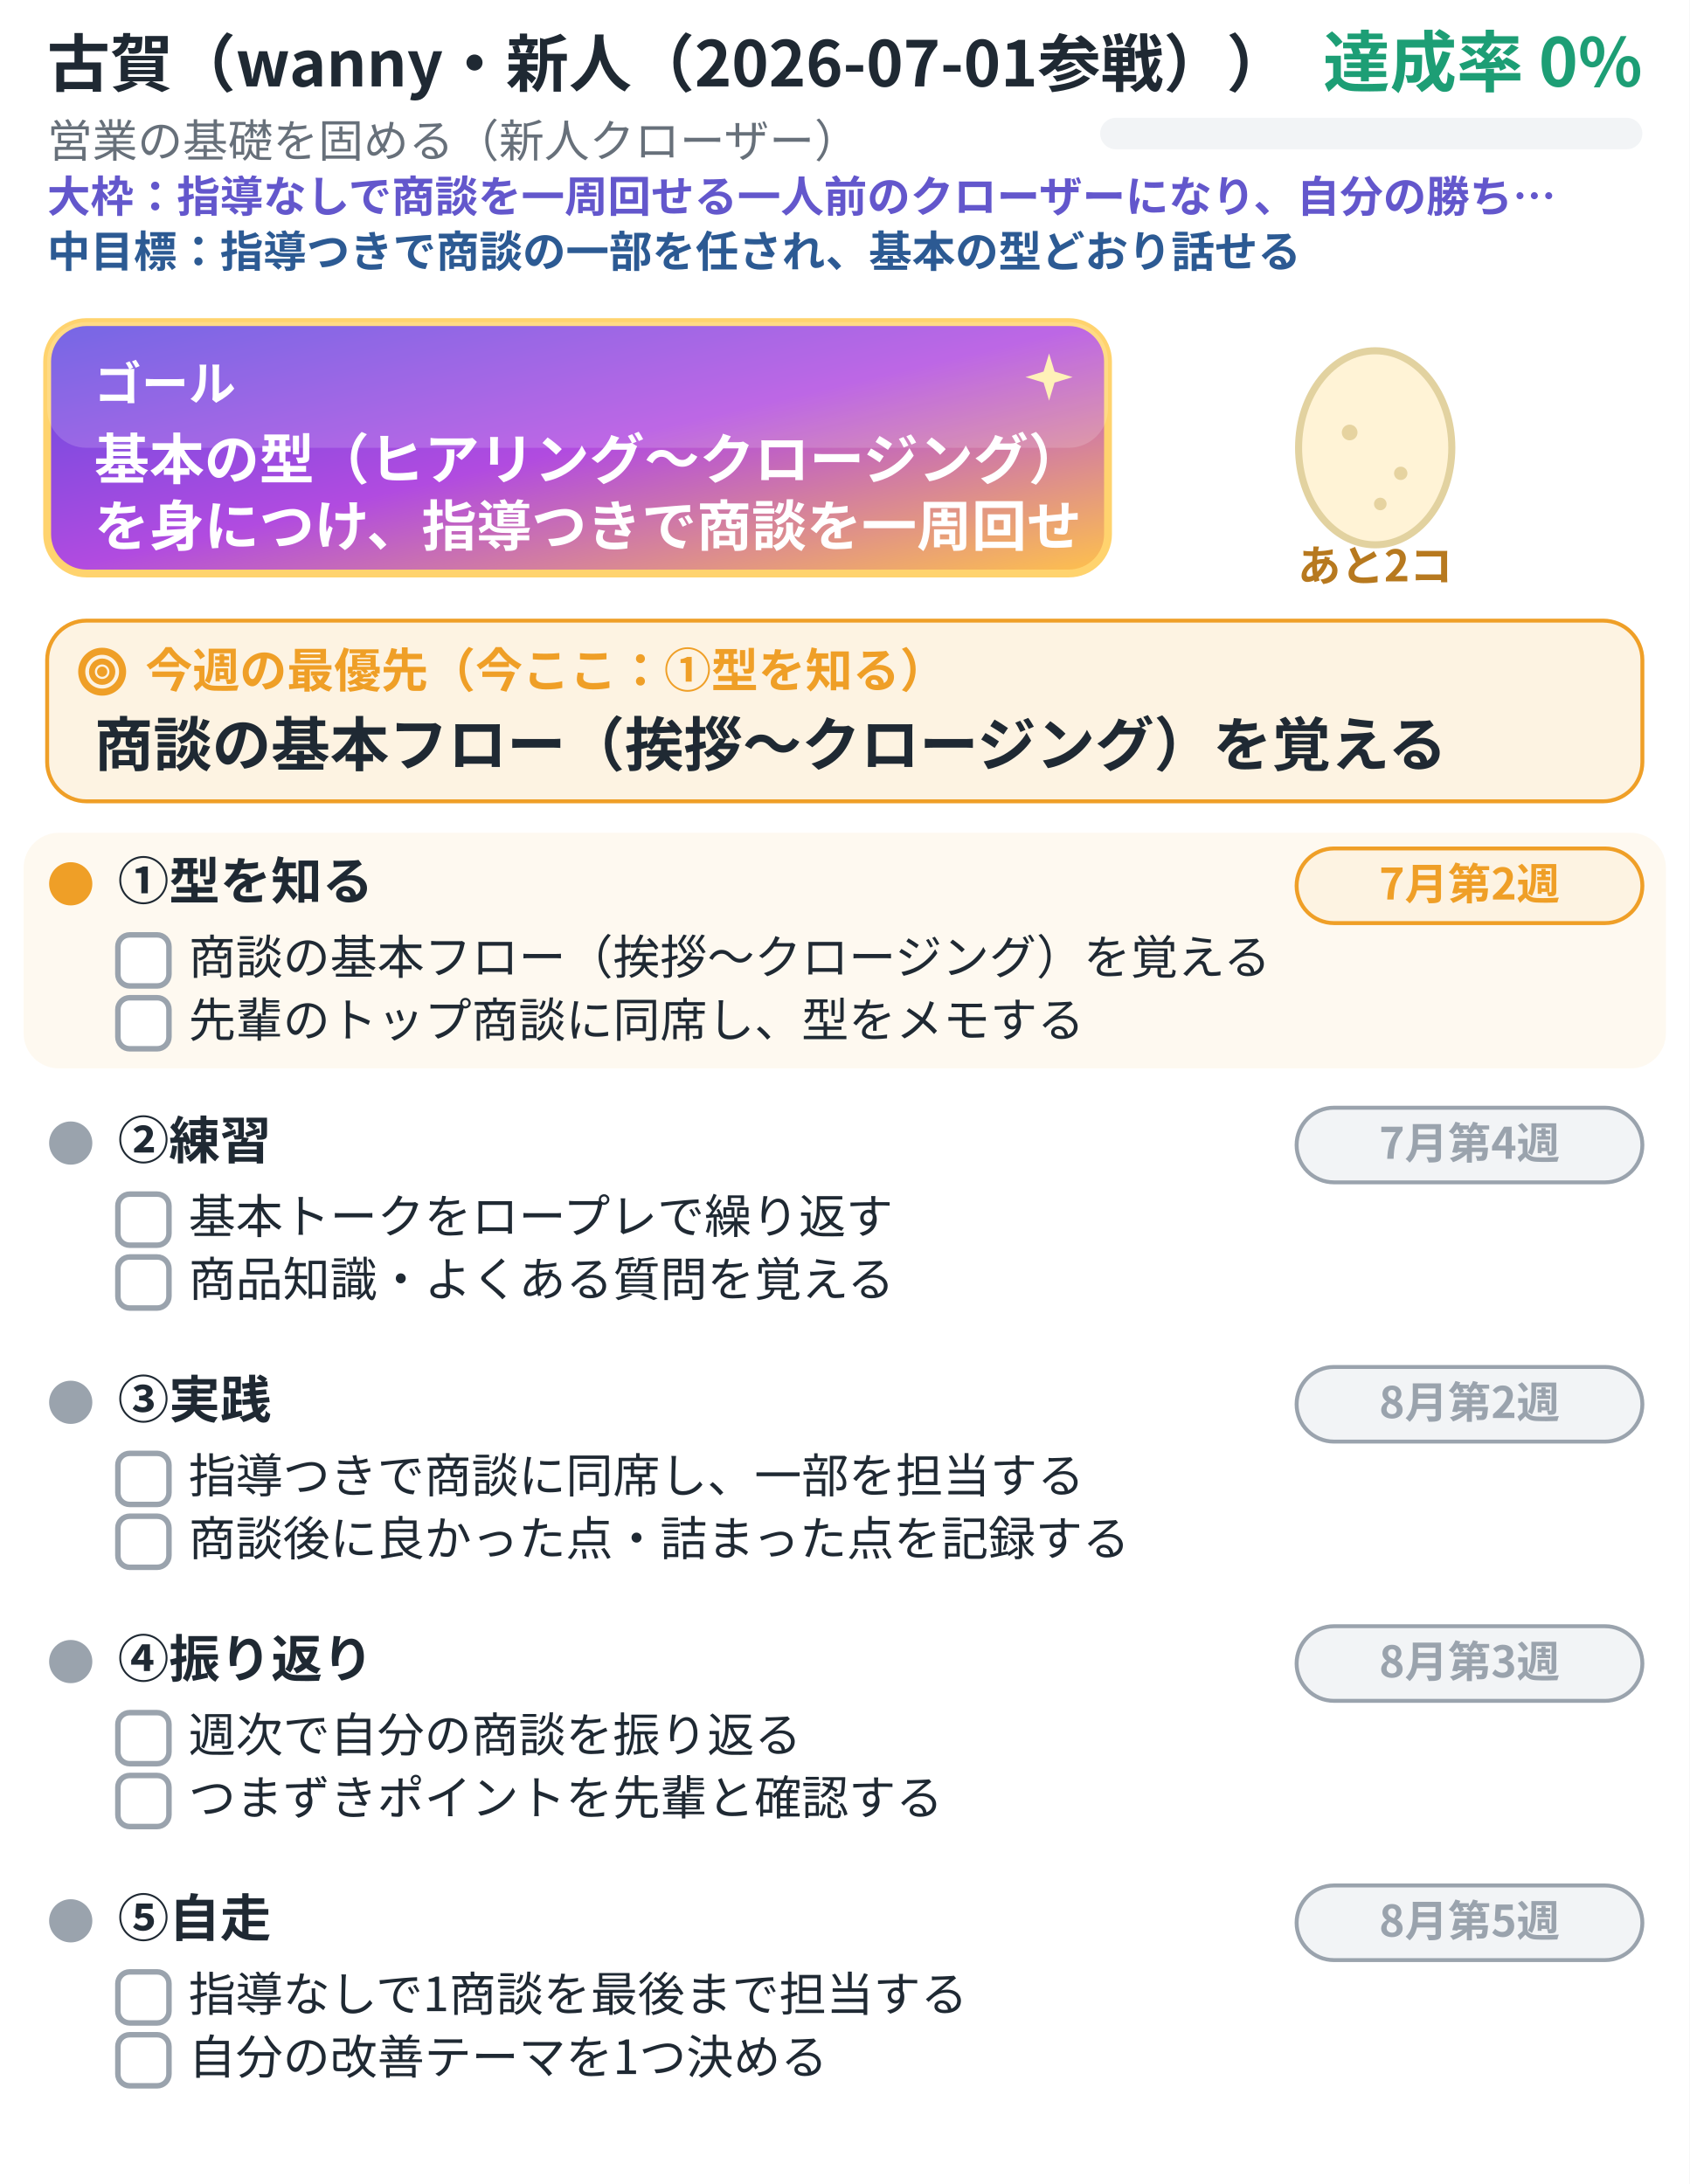
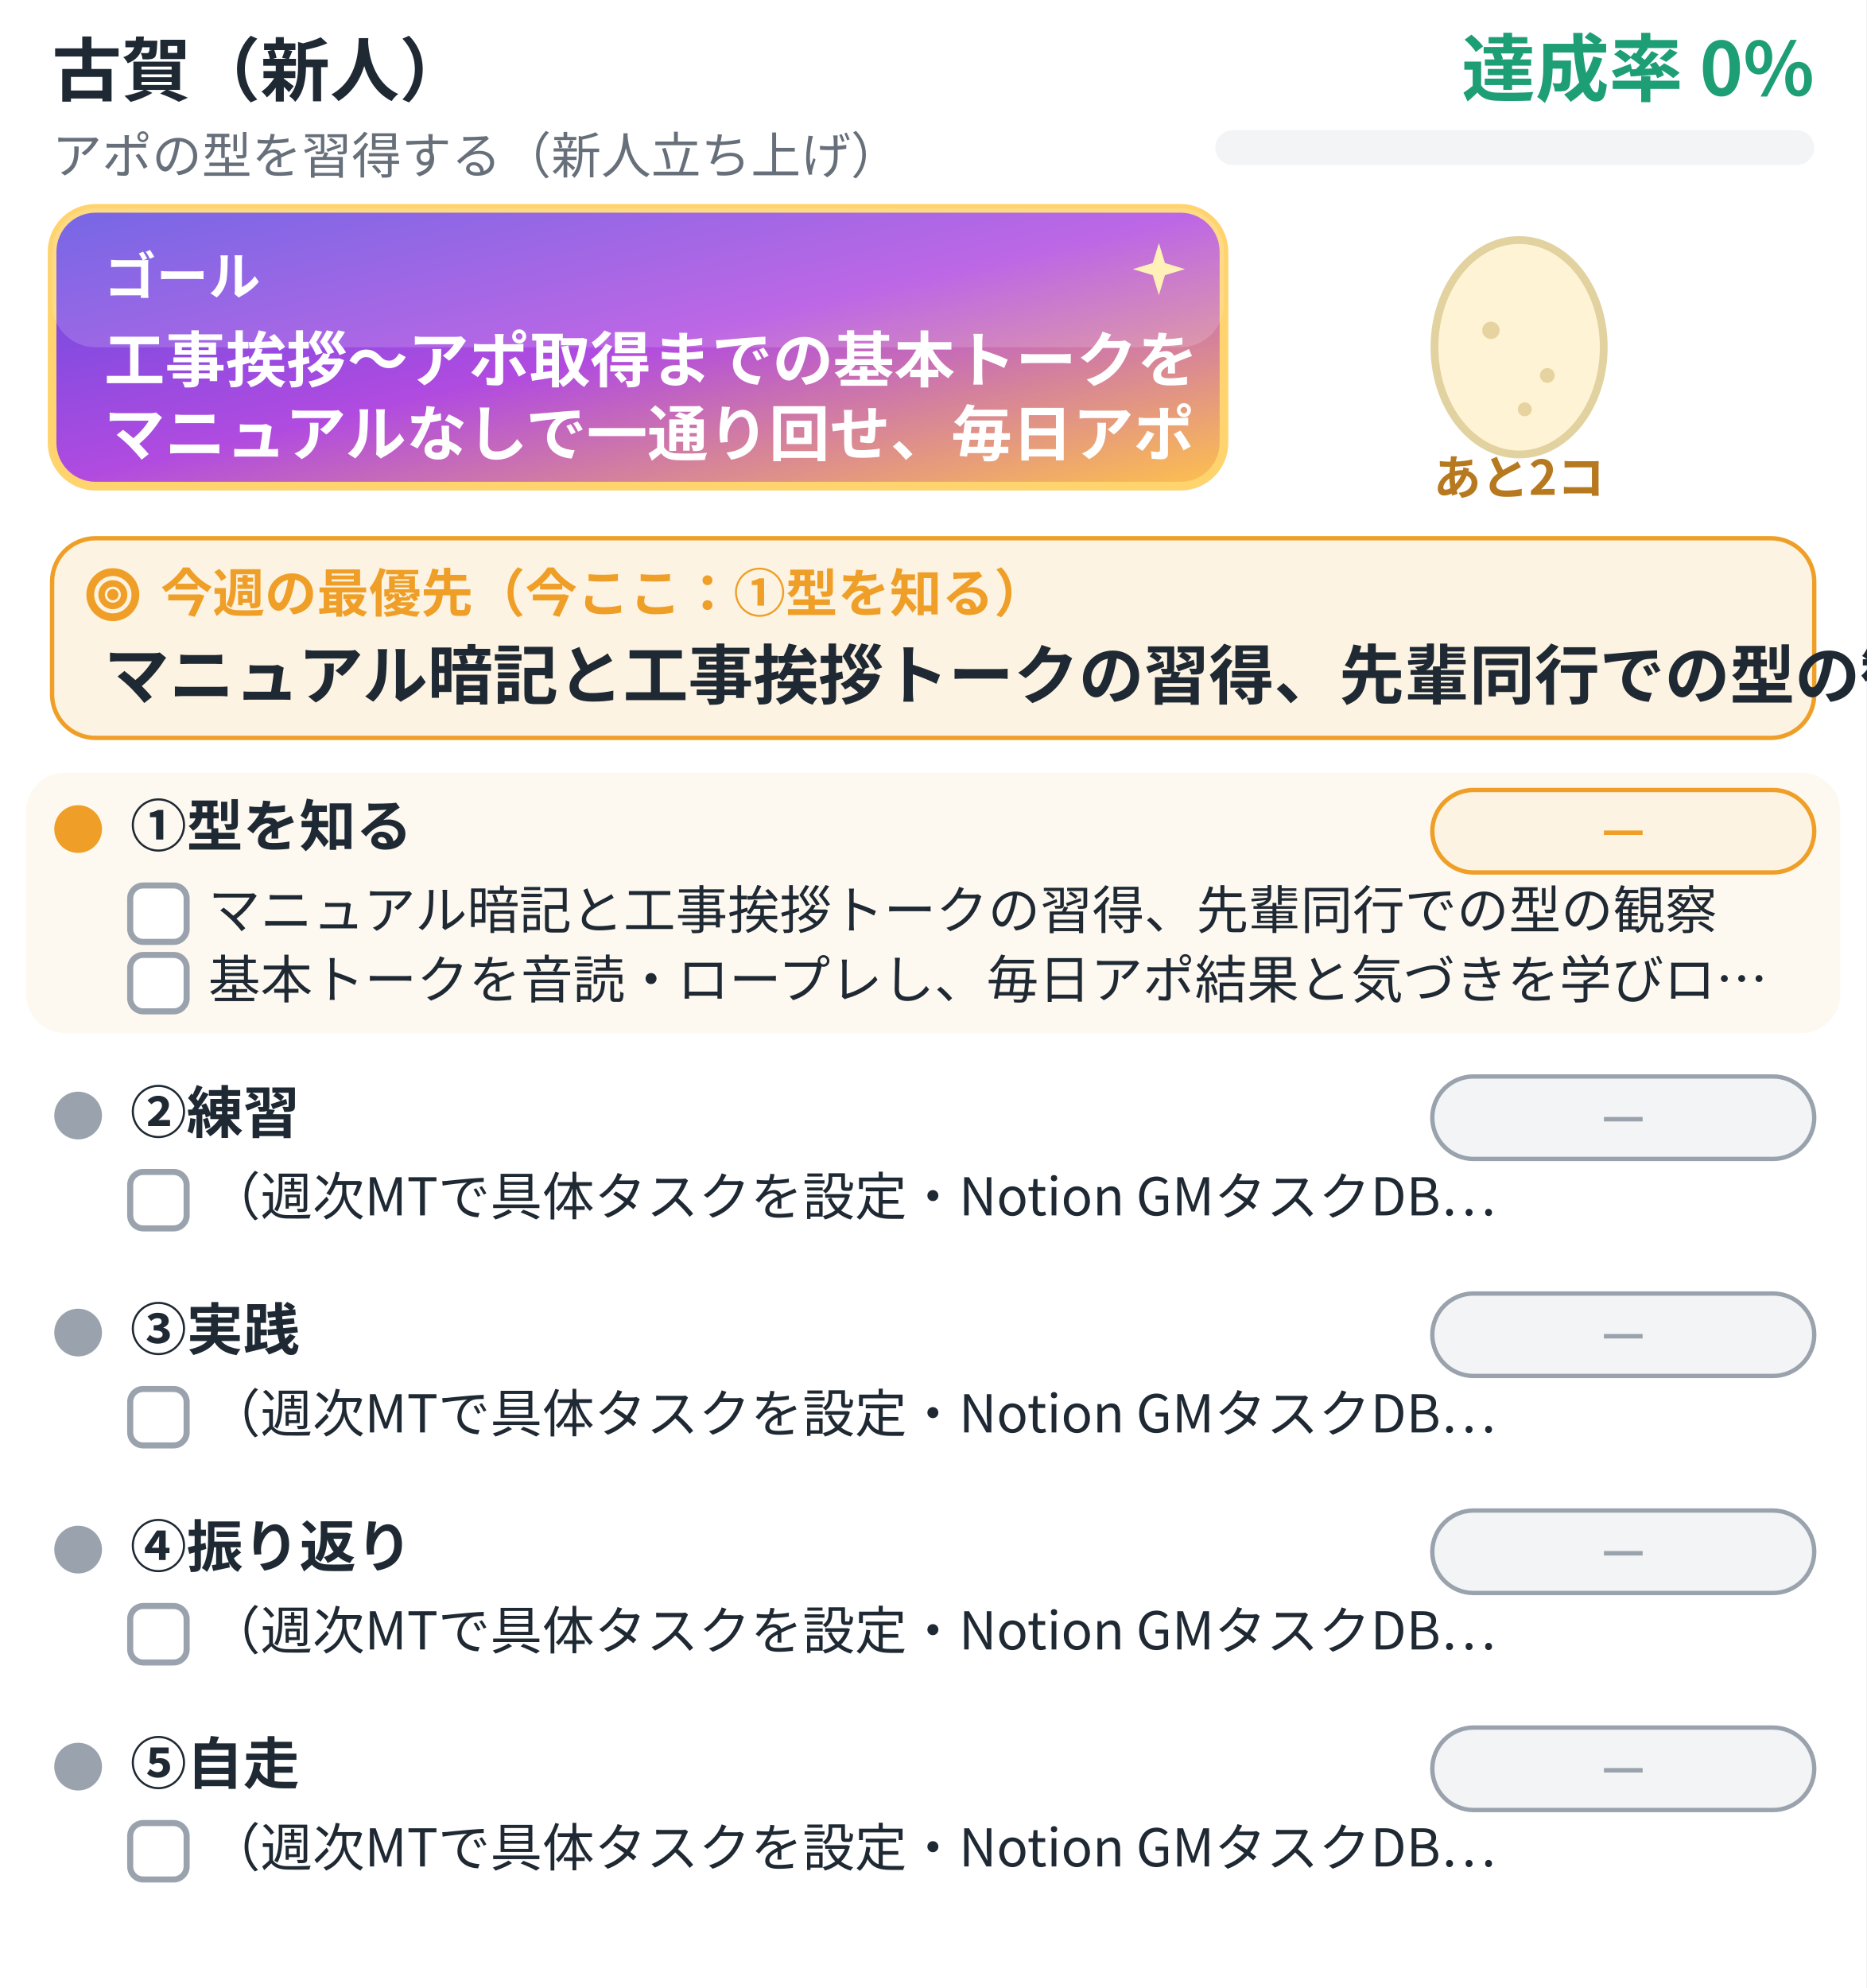
- <svg xmlns="http://www.w3.org/2000/svg" viewBox="0 0 430 556" font-family="Hiragino Sans, 'Noto Sans CJK JP', 'Yu Gothic', sans-serif" width="430" height="556">
+ <svg xmlns="http://www.w3.org/2000/svg" viewBox="0 0 430 458" font-family="Hiragino Sans, 'Noto Sans CJK JP', 'Yu Gothic', sans-serif" width="430" height="458">
  <defs>
    <linearGradient id="goalGrad" x1="0" y1="0" x2="1" y2="1">
      <stop offset="0" stop-color="#5B4BE0" />
      <stop offset="0.5" stop-color="#B14BE0" />
      <stop offset="1" stop-color="#FFC24B" />
    </linearGradient>
    <linearGradient id="phx" x1="0" y1="0" x2="0" y2="1">
      <stop offset="0" stop-color="#FFE259" />
      <stop offset="0.5" stop-color="#FF9A00" />
      <stop offset="1" stop-color="#FF3D00" />
    </linearGradient>
    <linearGradient id="phx2" x1="0" y1="0" x2="0" y2="1">
      <stop offset="0" stop-color="#FFF0A0" />
      <stop offset="1" stop-color="#FF7A00" />
    </linearGradient>
    <linearGradient id="hen" x1="0" y1="0" x2="1" y2="1">
      <stop offset="0" stop-color="#37C9B0" />
      <stop offset="0.6" stop-color="#3DA0E8" />
      <stop offset="1" stop-color="#7A5BE0" />
    </linearGradient>
    <linearGradient id="pcock" x1="0" y1="0" x2="0" y2="1">
      <stop offset="0" stop-color="#2BD0C0" />
      <stop offset="0.55" stop-color="#2E8FD0" />
      <stop offset="1" stop-color="#2E4BB0" />
    </linearGradient>
    <linearGradient id="gold" x1="0" y1="0" x2="0" y2="1">
      <stop offset="0" stop-color="#FFF0A8" />
      <stop offset="0.5" stop-color="#F2C230" />
      <stop offset="1" stop-color="#C8901A" />
    </linearGradient>
  </defs>
-   <rect x="0" y="0" width="430" height="556" fill="#fff" />
-   <text x="12" y="22" font-size="16" font-weight="700" fill="#1F2933">古賀（wanny・新人（2026-07-01参戦））</text>
-   <text x="12" y="40" font-size="11.5" fill="#67707A">営業の基礎を固める（新人クローザー）</text>
-   <text x="12" y="54" font-size="11" font-weight="700" fill="#6357CC">大枠：指導なしで商談を一周回せる一人前のクローザーになり、自分の勝ち…</text>
-   <text x="12" y="68" font-size="11" font-weight="700" fill="#2C5A93">中目標：指導つきで商談の一部を任され、基本の型どおり話せる</text>
+   <rect x="0" y="0" width="430" height="458" fill="#fff" />
+   <text x="12" y="22" font-size="16" font-weight="700" fill="#1F2933">古賀（新人）</text>
+   <text x="12" y="40" font-size="11.5" fill="#67707A">アポの型を習得する（新人立ち上げ）</text>
  <text x="418" y="22" text-anchor="end" font-size="17" font-weight="700" fill="#1D9E75">達成率 0%</text>
  <rect x="280" y="30" width="138" height="8" rx="4" fill="#F2F4F6" />
  <rect x="280" y="30" width="0" height="8" rx="4" fill="#1D9E75" />
-   <rect x="12" y="82" width="270" height="64" rx="10" fill="url(#goalGrad)" stroke="#FFD36E" stroke-width="2" />
-   <rect x="12" y="82" width="270" height="32.0" rx="10" fill="#fff" opacity="0.16" />
-   <text x="24" y="102" font-size="12" font-weight="700" fill="#fff">ゴール</text>
-   <polygon points="267.0,90.0 268.4,94.6 273.0,96.0 268.4,97.4 267.0,102.0 265.6,97.4 261.0,96.0 265.6,94.6" fill="#FFF1B8" />
-   <text x="24" y="122" font-size="14" font-weight="600" fill="#fff">基本の型（ヒアリング〜クロージング）</text>
-   <text x="24" y="139" font-size="14" font-weight="600" fill="#fff">を身につけ、指導つきで商談を一周回せ</text>
-   <ellipse cx="350.0" cy="114.0" rx="19.5" ry="24.7" fill="#FFF3D6" />
-   <ellipse cx="350.0" cy="114.0" rx="19.5" ry="24.7" fill="none" stroke="#E2D2A0" stroke-width="1.8" />
-   <circle cx="343.5" cy="110.1" r="2.0" fill="#E6D3A0" />
-   <circle cx="356.5" cy="120.5" r="1.7" fill="#E6D3A0" />
-   <circle cx="351.3" cy="128.3" r="1.6" fill="#E6D3A0" />
-   <text x="350" y="148" text-anchor="middle" font-size="11" font-weight="700" fill="#B7791F">あと2コ</text>
-   <rect x="12" y="158" width="406" height="46" rx="10" fill="#FDF3E2" stroke="#EF9F27" />
-   <circle cx="26" cy="171" r="5.2" fill="none" stroke="#EF9F27" stroke-width="1.8" />
-   <circle cx="26" cy="171" r="2.6" fill="none" stroke="#EF9F27" stroke-width="1.5" />
-   <circle cx="26" cy="171" r="1.3" fill="#EF9F27" />
-   <text x="37" y="175" font-size="12" font-weight="700" fill="#EF9F27">今週の最優先（今ここ：①型を知る）</text>
-   <text x="24" y="195" font-size="15" font-weight="700" fill="#1F2933">商談の基本フロー（挨拶〜クロージング）を覚える</text>
-   <rect x="6" y="212" width="418" height="60" rx="9" fill="#FDF3E2" opacity="0.5" />
-   <circle cx="18" cy="225" r="5.5" fill="#EF9F27" />
-   <text x="30" y="229" font-size="13" font-weight="700" fill="#1F2933">①型を知る</text>
-   <rect x="330" y="216" width="88" height="19" rx="9.5" fill="#FDF3E2" stroke="#EF9F27" />
-   <text x="374" y="229" text-anchor="middle" font-size="11" font-weight="700" fill="#EF9F27">7月第2週</text>
-   <rect x="30" y="238" width="13" height="13" rx="3" fill="#fff" stroke="#9AA3AD" stroke-width="1.4" />
-   <text x="48" y="248" font-size="12" fill="#1F2933">商談の基本フロー（挨拶〜クロージング）を覚える</text>
-   <rect x="30" y="254" width="13" height="13" rx="3" fill="#fff" stroke="#9AA3AD" stroke-width="1.4" />
-   <text x="48" y="264" font-size="12" fill="#1F2933">先輩のトップ商談に同席し、型をメモする</text>
-   <circle cx="18" cy="291" r="5.5" fill="#9AA3AD" />
-   <text x="30" y="295" font-size="13" font-weight="700" fill="#1F2933">②練習</text>
-   <rect x="330" y="282" width="88" height="19" rx="9.5" fill="#F2F4F6" stroke="#9AA3AD" />
-   <text x="374" y="295" text-anchor="middle" font-size="11" font-weight="700" fill="#9AA3AD">7月第4週</text>
-   <rect x="30" y="304" width="13" height="13" rx="3" fill="#fff" stroke="#9AA3AD" stroke-width="1.4" />
-   <text x="48" y="314" font-size="12" fill="#1F2933">基本トークをロープレで繰り返す</text>
+   <rect x="12" y="48" width="270" height="64" rx="10" fill="url(#goalGrad)" stroke="#FFD36E" stroke-width="2" />
+   <rect x="12" y="48" width="270" height="32.0" rx="10" fill="#fff" opacity="0.16" />
+   <text x="24" y="68" font-size="12" font-weight="700" fill="#fff">ゴール</text>
+   <polygon points="267.0,56.0 268.4,60.6 273.0,62.0 268.4,63.4 267.0,68.0 265.6,63.4 261.0,62.0 265.6,60.6" fill="#FFF1B8" />
+   <text x="24" y="88" font-size="14" font-weight="600" fill="#fff">工事挨拶〜アポ取得までの基本トークを</text>
+   <text x="24" y="105" font-size="14" font-weight="600" fill="#fff">マニュアルなしで一通り回せ、毎日アポ</text>
+   <ellipse cx="350.0" cy="80.0" rx="19.5" ry="24.7" fill="#FFF3D6" />
+   <ellipse cx="350.0" cy="80.0" rx="19.5" ry="24.7" fill="none" stroke="#E2D2A0" stroke-width="1.8" />
+   <circle cx="343.5" cy="76.1" r="2.0" fill="#E6D3A0" />
+   <circle cx="356.5" cy="86.5" r="1.7" fill="#E6D3A0" />
+   <circle cx="351.3" cy="94.3" r="1.6" fill="#E6D3A0" />
+   <text x="350" y="114" text-anchor="middle" font-size="11" font-weight="700" fill="#B7791F">あと2コ</text>
+   <rect x="12" y="124" width="406" height="46" rx="10" fill="#FDF3E2" stroke="#EF9F27" />
+   <circle cx="26" cy="137" r="5.2" fill="none" stroke="#EF9F27" stroke-width="1.8" />
+   <circle cx="26" cy="137" r="2.6" fill="none" stroke="#EF9F27" stroke-width="1.5" />
+   <circle cx="26" cy="137" r="1.3" fill="#EF9F27" />
+   <text x="37" y="141" font-size="12" font-weight="700" fill="#EF9F27">今週の最優先（今ここ：①型を知る）</text>
+   <text x="24" y="161" font-size="15" font-weight="700" fill="#1F2933">マニュアル暗記と工事挨拶トークの習得、先輩同行での型の観察</text>
+   <rect x="6" y="178" width="418" height="60" rx="9" fill="#FDF3E2" opacity="0.5" />
+   <circle cx="18" cy="191" r="5.5" fill="#EF9F27" />
+   <text x="30" y="195" font-size="13" font-weight="700" fill="#1F2933">①型を知る</text>
+   <rect x="330" y="182" width="88" height="19" rx="9.5" fill="#FDF3E2" stroke="#EF9F27" />
+   <text x="374" y="195" text-anchor="middle" font-size="11" font-weight="700" fill="#EF9F27">—</text>
+   <rect x="30" y="204" width="13" height="13" rx="3" fill="#fff" stroke="#9AA3AD" stroke-width="1.4" />
+   <text x="48" y="214" font-size="12" fill="#1F2933">マニュアル暗記と工事挨拶トークの習得、先輩同行での型の観察</text>
+   <rect x="30" y="220" width="13" height="13" rx="3" fill="#fff" stroke="#9AA3AD" stroke-width="1.4" />
+   <text x="48" y="230" font-size="12" fill="#1F2933">基本トークを音読・ロープレし、毎日アポ結果と気づきを学びロ…</text>
+   <circle cx="18" cy="257" r="5.5" fill="#9AA3AD" />
+   <text x="30" y="261" font-size="13" font-weight="700" fill="#1F2933">②練習</text>
+   <rect x="330" y="248" width="88" height="19" rx="9.5" fill="#F2F4F6" stroke="#9AA3AD" />
+   <text x="374" y="261" text-anchor="middle" font-size="11" font-weight="700" fill="#9AA3AD">—</text>
+   <rect x="30" y="270" width="13" height="13" rx="3" fill="#fff" stroke="#9AA3AD" stroke-width="1.4" />
+   <text x="48" y="280" font-size="12" fill="#1F2933">（週次MTで具体タスクを設定・Notion GMタスクDB…</text>
+   <circle cx="18" cy="307" r="5.5" fill="#9AA3AD" />
+   <text x="30" y="311" font-size="13" font-weight="700" fill="#1F2933">③実践</text>
+   <rect x="330" y="298" width="88" height="19" rx="9.5" fill="#F2F4F6" stroke="#9AA3AD" />
+   <text x="374" y="311" text-anchor="middle" font-size="11" font-weight="700" fill="#9AA3AD">—</text>
  <rect x="30" y="320" width="13" height="13" rx="3" fill="#fff" stroke="#9AA3AD" stroke-width="1.4" />
-   <text x="48" y="330" font-size="12" fill="#1F2933">商品知識・よくある質問を覚える</text>
+   <text x="48" y="330" font-size="12" fill="#1F2933">（週次MTで具体タスクを設定・Notion GMタスクDB…</text>
  <circle cx="18" cy="357" r="5.5" fill="#9AA3AD" />
-   <text x="30" y="361" font-size="13" font-weight="700" fill="#1F2933">③実践</text>
+   <text x="30" y="361" font-size="13" font-weight="700" fill="#1F2933">④振り返り</text>
  <rect x="330" y="348" width="88" height="19" rx="9.5" fill="#F2F4F6" stroke="#9AA3AD" />
-   <text x="374" y="361" text-anchor="middle" font-size="11" font-weight="700" fill="#9AA3AD">8月第2週</text>
+   <text x="374" y="361" text-anchor="middle" font-size="11" font-weight="700" fill="#9AA3AD">—</text>
  <rect x="30" y="370" width="13" height="13" rx="3" fill="#fff" stroke="#9AA3AD" stroke-width="1.4" />
-   <text x="48" y="380" font-size="12" fill="#1F2933">指導つきで商談に同席し、一部を担当する</text>
-   <rect x="30" y="386" width="13" height="13" rx="3" fill="#fff" stroke="#9AA3AD" stroke-width="1.4" />
-   <text x="48" y="396" font-size="12" fill="#1F2933">商談後に良かった点・詰まった点を記録する</text>
-   <circle cx="18" cy="423" r="5.5" fill="#9AA3AD" />
-   <text x="30" y="427" font-size="13" font-weight="700" fill="#1F2933">④振り返り</text>
-   <rect x="330" y="414" width="88" height="19" rx="9.5" fill="#F2F4F6" stroke="#9AA3AD" />
-   <text x="374" y="427" text-anchor="middle" font-size="11" font-weight="700" fill="#9AA3AD">8月第3週</text>
-   <rect x="30" y="436" width="13" height="13" rx="3" fill="#fff" stroke="#9AA3AD" stroke-width="1.4" />
-   <text x="48" y="446" font-size="12" fill="#1F2933">週次で自分の商談を振り返る</text>
-   <rect x="30" y="452" width="13" height="13" rx="3" fill="#fff" stroke="#9AA3AD" stroke-width="1.4" />
-   <text x="48" y="462" font-size="12" fill="#1F2933">つまずきポイントを先輩と確認する</text>
-   <circle cx="18" cy="489" r="5.5" fill="#9AA3AD" />
-   <text x="30" y="493" font-size="13" font-weight="700" fill="#1F2933">⑤自走</text>
-   <rect x="330" y="480" width="88" height="19" rx="9.5" fill="#F2F4F6" stroke="#9AA3AD" />
-   <text x="374" y="493" text-anchor="middle" font-size="11" font-weight="700" fill="#9AA3AD">8月第5週</text>
-   <rect x="30" y="502" width="13" height="13" rx="3" fill="#fff" stroke="#9AA3AD" stroke-width="1.4" />
-   <text x="48" y="512" font-size="12" fill="#1F2933">指導なしで1商談を最後まで担当する</text>
-   <rect x="30" y="518" width="13" height="13" rx="3" fill="#fff" stroke="#9AA3AD" stroke-width="1.4" />
-   <text x="48" y="528" font-size="12" fill="#1F2933">自分の改善テーマを1つ決める</text>
+   <text x="48" y="380" font-size="12" fill="#1F2933">（週次MTで具体タスクを設定・Notion GMタスクDB…</text>
+   <circle cx="18" cy="407" r="5.5" fill="#9AA3AD" />
+   <text x="30" y="411" font-size="13" font-weight="700" fill="#1F2933">⑤自走</text>
+   <rect x="330" y="398" width="88" height="19" rx="9.5" fill="#F2F4F6" stroke="#9AA3AD" />
+   <text x="374" y="411" text-anchor="middle" font-size="11" font-weight="700" fill="#9AA3AD">—</text>
+   <rect x="30" y="420" width="13" height="13" rx="3" fill="#fff" stroke="#9AA3AD" stroke-width="1.4" />
+   <text x="48" y="430" font-size="12" fill="#1F2933">（週次MTで具体タスクを設定・Notion GMタスクDB…</text>
</svg>
